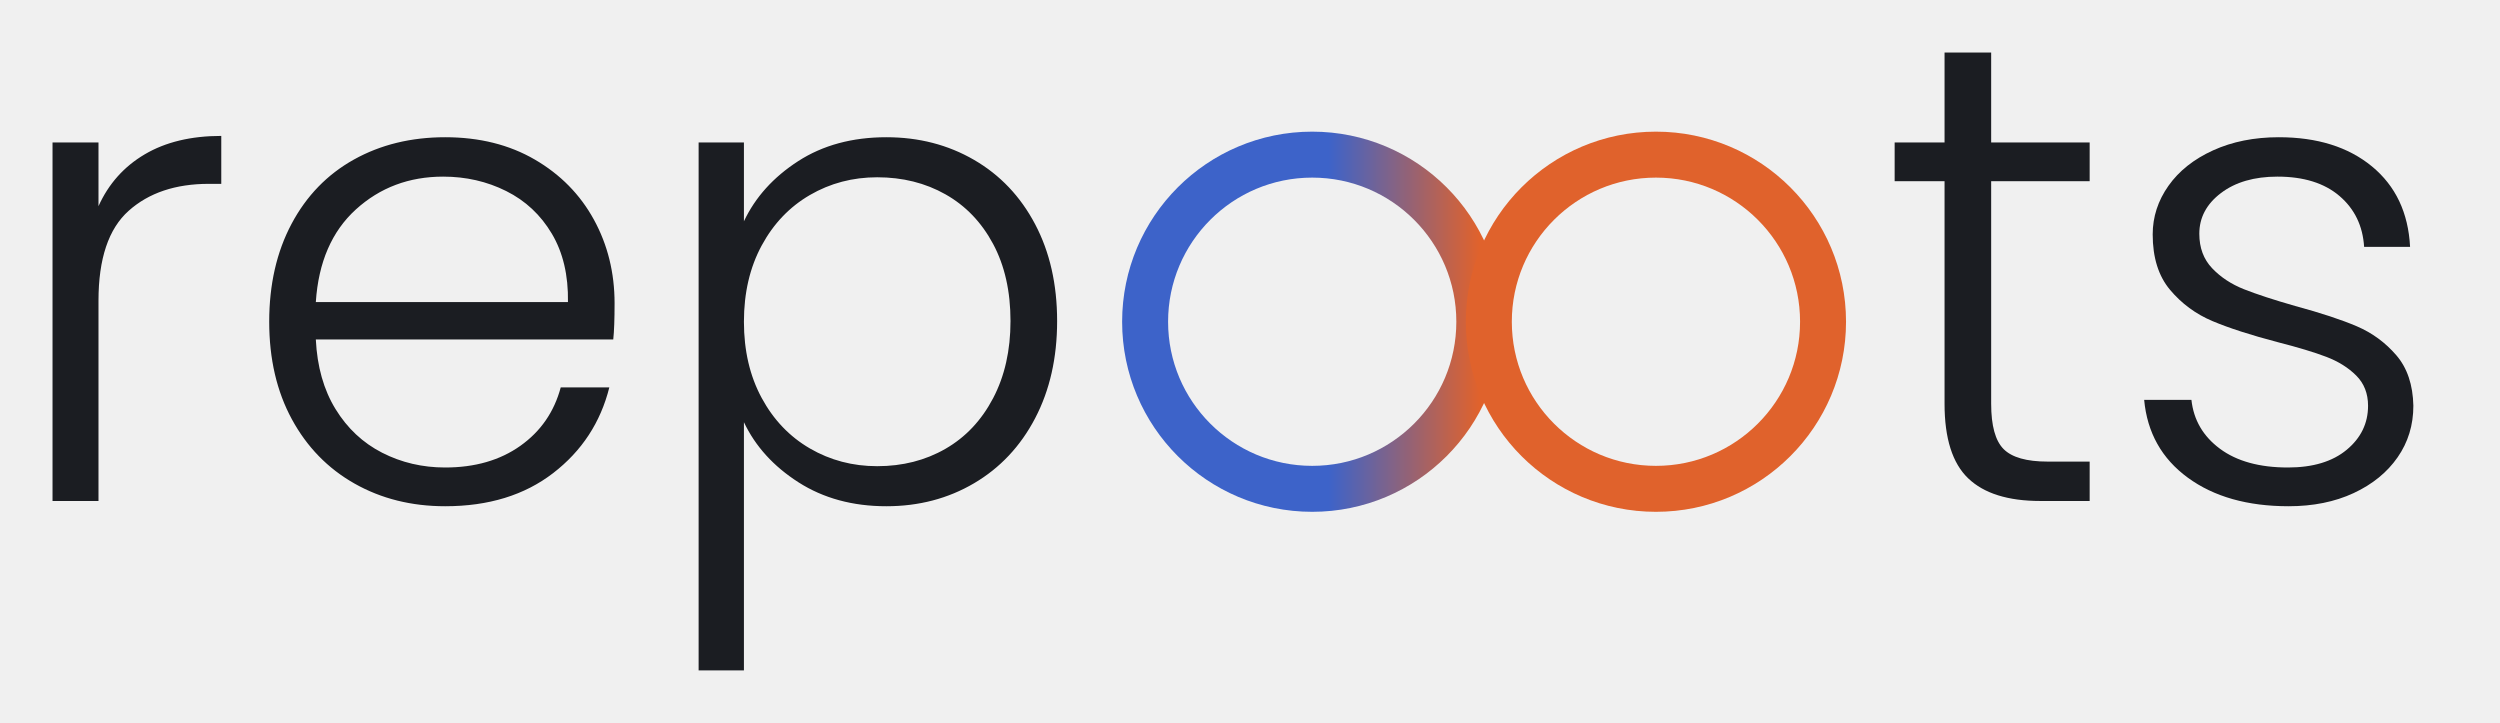
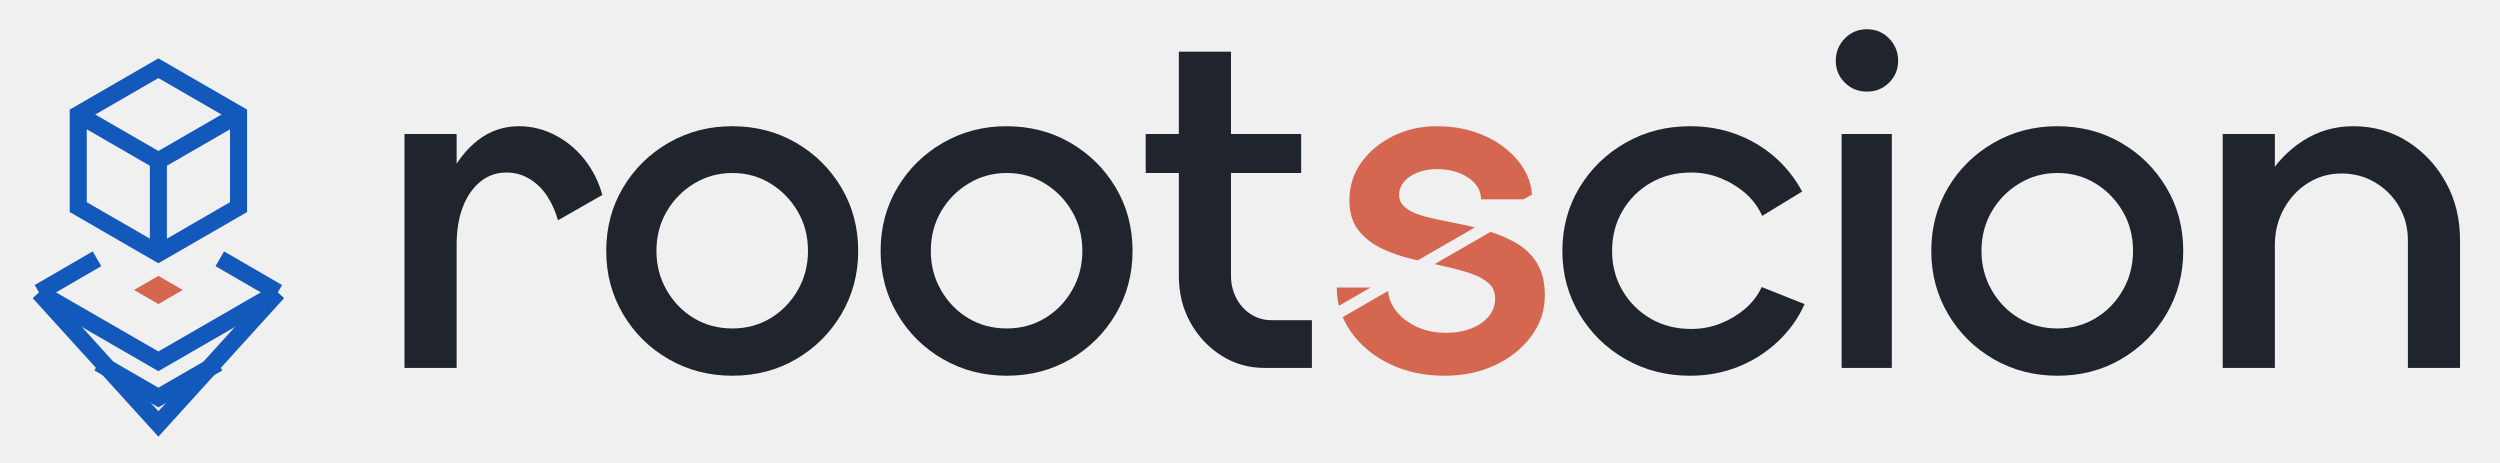
- <svg xmlns="http://www.w3.org/2000/svg" viewBox="0.0 47.4 761.5 220.2" role="img" aria-label="reproots">
+ <svg xmlns="http://www.w3.org/2000/svg" viewBox="0 0 513 95" role="img" aria-label="rootscion">
  <defs>
-     <linearGradient id="ring-grad-logo" x1="0" y1="0" x2="1" y2="0">
-       <stop offset="0" stop-color="#3d63c9" />
-       <stop offset="0.55" stop-color="#3d63c9" />
-       <stop offset="1" stop-color="#e0622c" />
-     </linearGradient>
+     <mask id="graft-light" maskUnits="userSpaceOnUse" x="183.8" y="-80" width="76" height="92">
+       <rect x="183.8" y="-80" width="76" height="92" fill="#fff" />
+       <path d="M187.5 -5.0 L253.4 -43.0" stroke="#000" stroke-width="2.4" />
+     </mask>
  </defs>
-   <path fill="#1b1d22" d="M30 110.20Q34.60 100 44.10 94.40Q53.60 88.80 67.40 88.80L67.40 103.40L63.60 103.40Q48.40 103.40 39.20 111.60Q30 119.80 30 139L30 200L16 200L16 90.80L30 90.80L30 110.20M187.20 139.80Q187.20 147 186.80 150.80L96.20 150.80Q96.80 163.20 102.20 172Q107.60 180.80 116.40 185.30Q125.20 189.80 135.60 189.80Q149.20 189.80 158.50 183.20Q167.80 176.60 170.80 165.40L185.60 165.40Q181.60 181.40 168.50 191.50Q155.40 201.60 135.60 201.60Q120.20 201.60 108 194.70Q95.80 187.80 88.90 175.10Q82 162.40 82 145.40Q82 128.40 88.80 115.60Q95.60 102.80 107.80 96Q120 89.20 135.60 89.20Q151.20 89.20 162.90 96Q174.60 102.80 180.90 114.30Q187.20 125.80 187.20 139.80M173 139.40Q173.20 127.20 168.10 118.60Q163 110 154.20 105.60Q145.40 101.20 135 101.20Q119.40 101.20 108.40 111.20Q97.40 121.20 96.20 139.40L173 139.40M226.60 114.80Q231.80 103.80 243.10 96.50Q254.40 89.20 270 89.20Q284.80 89.20 296.70 96.10Q308.60 103 315.30 115.70Q322 128.40 322 145.20Q322 162 315.30 174.80Q308.60 187.60 296.70 194.60Q284.80 201.60 270 201.60Q254.60 201.60 243.20 194.30Q231.80 187 226.60 176L226.60 251.60L212.80 251.60L212.80 90.80L226.60 90.80L226.60 114.80M307.80 145.20Q307.80 131.60 302.50 121.70Q297.20 111.80 288 106.60Q278.80 101.40 267.20 101.40Q256 101.40 246.70 106.80Q237.40 112.20 232 122.20Q226.60 132.20 226.60 145.40Q226.60 158.60 232 168.60Q237.40 178.60 246.70 184Q256 189.40 267.20 189.40Q278.80 189.40 288 184.10Q297.20 178.80 302.50 168.70Q307.80 158.60 307.80 145.20" />
-   <circle cx="399.7" cy="145.4" r="50.9" fill="none" stroke="url(#ring-grad-logo)" stroke-width="14" />
-   <circle cx="504.4" cy="145.4" r="50.9" fill="none" stroke="#e0622c" stroke-width="14" />
-   <path fill="#1b1d22" d="M636.51 102.60L606.51 102.60L606.51 170.40Q606.51 180.40 610.31 184.20Q614.11 188 623.71 188L636.51 188L636.51 200L621.51 200Q606.71 200 599.51 193.10Q592.31 186.20 592.31 170.40L592.31 102.60L577.11 102.60L577.11 90.80L592.31 90.80L592.31 63.40L606.51 63.40L606.51 90.80L636.51 90.80L636.51 102.60M697.11 201.60Q678.31 201.60 666.41 192.90Q654.51 184.20 653.11 169.20L667.51 169.20Q668.51 178.40 676.21 184.10Q683.91 189.80 696.91 189.80Q708.31 189.80 714.81 184.40Q721.31 179 721.31 171Q721.31 165.40 717.71 161.80Q714.11 158.20 708.61 156.10Q703.11 154 693.71 151.60Q681.51 148.40 673.91 145.20Q666.31 142 661.01 135.70Q655.71 129.40 655.71 118.80Q655.71 110.80 660.51 104Q665.31 97.20 674.11 93.20Q682.91 89.20 694.11 89.20Q711.71 89.20 722.51 98.10Q733.31 107 734.11 122.60L720.11 122.60Q719.51 113 712.61 107.10Q705.71 101.20 693.71 101.20Q683.11 101.20 676.51 106.20Q669.91 111.20 669.91 118.60Q669.91 125 673.81 129.10Q677.71 133.20 683.51 135.50Q689.31 137.80 699.11 140.60Q710.91 143.80 717.91 146.80Q724.91 149.80 729.91 155.60Q734.91 161.40 735.11 171Q735.11 179.80 730.31 186.70Q725.51 193.60 716.91 197.60Q708.31 201.60 697.11 201.60" />
+   <g transform="translate(-15.5 5)">
+     <g fill="none" stroke="#1358bb" stroke-width="3.5" stroke-linecap="butt" stroke-linejoin="miter">
+       <path d="M48 47 L64.45 37.5 V18.5 L48 9 L31.55 18.5 V37.5 Z" />
+       <path d="M48 47 V28 M48 28 L64.45 18.5 M48 28 L31.55 18.5" />
+       <path d="M23.5 55 L48 69.14 L72.5 55" />
+       <path d="M23.5 55 L35.4 48.1" />
+       <path d="M72.5 55 L60.6 48.1" />
+       <path d="M23.5 55 L48 82 L72.5 55" />
+       <path d="M35.75 69.5 L48 76.57 L60.25 69.5" />
+     </g>
+     <path d="M43 54.5 L48 51.61 L53 54.5 L48 57.39 Z" fill="#d56650" />
+   </g>
+   <g transform="translate(76.2 75.5)">
+     <path fill="#1f242d" d="M17.50 0L6.80 0L6.80-48L17.50-48L17.50-37.50L15.90-39Q18.20-43.90 21.90-46.75Q25.60-49.60 30.30-49.60L30.30-49.60Q34.20-49.60 37.75-47.75Q41.30-45.90 43.80-42.70Q46.30-39.50 47.40-35.50L47.40-35.50L38.30-30.30Q37.50-33.10 36.05-35.30Q34.60-37.50 32.45-38.80Q30.30-40.10 27.70-40.10L27.70-40.10Q24.70-40.10 22.40-38.25Q20.10-36.40 18.80-33.10Q17.50-29.80 17.50-25.20L17.50-25.20L17.50 0Z" />
+     <path fill="#1f242d" d="M74.10 1.60L74.10 1.60Q66.90 1.60 61.00-1.80Q55.10-5.20 51.65-11.05Q48.20-16.90 48.20-24L48.20-24Q48.20-31.20 51.65-37Q55.10-42.80 61.00-46.20Q66.90-49.60 74-49.60L74-49.60Q81.30-49.60 87.15-46.20Q93-42.80 96.45-37Q99.90-31.20 99.90-24L99.90-24Q99.90-16.90 96.45-11.05Q93-5.20 87.15-1.80Q81.30 1.60 74.10 1.60ZM74.10-8.10L74.10-8.10Q78.40-8.10 81.90-10.20Q85.40-12.30 87.50-15.95Q89.60-19.60 89.60-24L89.60-24Q89.60-28.50 87.50-32.10Q85.40-35.70 81.90-37.85Q78.40-40 74.10-40L74.10-40Q69.80-40 66.25-37.85Q62.70-35.70 60.60-32.10Q58.50-28.50 58.50-24L58.50-24Q58.50-19.60 60.60-15.95Q62.70-12.30 66.20-10.20Q69.70-8.10 74.10-8.10Z" />
+     <path fill="#1f242d" d="M130.40 1.60L130.40 1.60Q123.20 1.60 117.30-1.80Q111.40-5.20 107.95-11.05Q104.50-16.90 104.50-24L104.50-24Q104.50-31.20 107.95-37Q111.40-42.80 117.30-46.20Q123.20-49.60 130.30-49.60L130.30-49.60Q137.60-49.60 143.45-46.20Q149.30-42.80 152.75-37Q156.20-31.20 156.20-24L156.20-24Q156.20-16.90 152.75-11.05Q149.30-5.20 143.45-1.80Q137.60 1.60 130.40 1.60ZM130.40-8.10L130.40-8.10Q134.70-8.10 138.20-10.20Q141.70-12.30 143.80-15.95Q145.90-19.60 145.90-24L145.90-24Q145.90-28.50 143.80-32.10Q141.70-35.70 138.20-37.85Q134.70-40 130.40-40L130.40-40Q126.10-40 122.55-37.85Q119.00-35.70 116.90-32.10Q114.80-28.50 114.80-24L114.80-24Q114.80-19.60 116.90-15.95Q119.00-12.30 122.50-10.20Q126.00-8.10 130.40-8.10Z" />
+     <path fill="#1f242d" d="M184.70 0L183.30 0Q178.40 0 174.40-2.55Q170.40-5.10 168.05-9.35Q165.70-13.60 165.70-18.90L165.70-18.90L165.70-64.90L176.40-64.90L176.40-18.90Q176.40-16.40 177.50-14.30Q178.60-12.20 180.50-11Q182.40-9.80 184.70-9.80L184.70-9.80L193.00-9.80L193.00 0L184.70 0ZM190.80-40L158.90-40L158.90-48L190.80-48L190.80-40Z" />
+     <path fill="#d56650" mask="url(#graft-light)" d="M220.20 1.60L220.20 1.60Q214.00 1.60 209.00-0.80Q204.00-3.20 201.05-7.35Q198.10-11.50 198.10-16.50L198.10-16.50L208.60-16.50Q208.60-13.90 210.20-11.80Q211.80-9.70 214.50-8.45Q217.20-7.20 220.60-7.20L220.60-7.20Q223.40-7.20 225.70-8.10Q228.00-9 229.30-10.60Q230.60-12.20 230.60-14.20L230.60-14.20Q230.60-16.20 229.25-17.40Q227.90-18.60 225.55-19.40Q223.20-20.20 220.40-20.80L220.40-20.80Q217.20-21.50 213.75-22.30Q210.30-23.10 207.35-24.50Q204.40-25.90 202.55-28.25Q200.70-30.60 200.70-34.40L200.70-34.40Q200.70-38.70 203.10-42.10Q205.50-45.50 209.60-47.55Q213.70-49.60 218.60-49.60L218.60-49.60Q224.10-49.60 228.50-47.60Q232.90-45.60 235.55-42.20Q238.20-38.80 238.20-34.60L238.20-34.60L227.70-34.60Q227.70-36.40 226.50-37.80Q225.30-39.20 223.25-40Q221.20-40.80 218.60-40.80L218.60-40.80Q216.50-40.80 214.70-40.10Q212.90-39.40 211.90-38.20Q210.90-37 210.90-35.50L210.90-35.50Q210.90-34.10 211.90-33.15Q212.90-32.20 214.55-31.60Q216.20-31 218.40-30.55Q220.60-30.10 223.00-29.60L223.00-29.60Q226.10-29 229.25-28.05Q232.40-27.10 235.05-25.55Q237.70-24 239.25-21.40Q240.80-18.80 240.80-14.90L240.80-14.90Q240.80-10.30 238.05-6.55Q235.30-2.80 230.65-0.60Q226.00 1.60 220.20 1.60Z" />
+     <path fill="#1f242d" d="M270.60 1.60L270.60 1.60Q263.30 1.60 257.35-1.80Q251.40-5.20 247.90-11.05Q244.40-16.90 244.40-24L244.40-24Q244.40-31.20 247.90-37Q251.40-42.80 257.35-46.20Q263.30-49.60 270.60-49.60L270.60-49.60Q275.70-49.60 280.10-47.95Q284.50-46.30 287.95-43.30Q291.40-40.30 293.60-36.20L293.60-36.20L285.40-31.20Q284.20-33.90 281.95-35.85Q279.70-37.80 276.85-38.95Q274.00-40.10 270.80-40.10L270.80-40.10Q266.20-40.10 262.55-38Q258.90-35.90 256.75-32.25Q254.60-28.60 254.60-24L254.60-24Q254.60-19.50 256.75-15.85Q258.90-12.20 262.55-10.10Q266.20-8 270.80-8L270.80-8Q274.00-8 276.80-9.10Q279.60-10.20 281.85-12.10Q284.10-14 285.30-16.60L285.30-16.60L294.10-13.10Q292.20-8.80 288.65-5.45Q285.10-2.10 280.50-0.25Q275.90 1.60 270.60 1.60Z" />
+     <path fill="#1f242d" d="M312.00 0L301.70 0L301.70-48L312.00-48L312.00 0ZM306.90-56.70L306.90-56.70Q304.20-56.70 302.35-58.55Q300.50-60.40 300.50-63L300.50-63Q300.50-65.70 302.35-67.60Q304.20-69.50 306.90-69.50L306.90-69.50Q309.60-69.50 311.45-67.60Q313.30-65.70 313.30-63L313.30-63Q313.30-60.40 311.45-58.55Q309.60-56.70 306.90-56.70Z" />
+     <path fill="#1f242d" d="M346 1.60L346 1.60Q338.80 1.60 332.90-1.80Q327-5.20 323.55-11.05Q320.10-16.90 320.10-24L320.10-24Q320.10-31.20 323.55-37Q327-42.80 332.90-46.20Q338.80-49.60 345.90-49.60L345.90-49.60Q353.20-49.60 359.05-46.20Q364.90-42.80 368.35-37Q371.80-31.20 371.80-24L371.80-24Q371.80-16.90 368.35-11.05Q364.90-5.20 359.05-1.80Q353.20 1.60 346 1.60ZM346-8.10L346-8.10Q350.30-8.10 353.80-10.20Q357.30-12.30 359.40-15.95Q361.50-19.60 361.50-24L361.50-24Q361.50-28.50 359.40-32.10Q357.30-35.70 353.80-37.85Q350.30-40 346-40L346-40Q341.70-40 338.15-37.85Q334.60-35.70 332.50-32.10Q330.40-28.50 330.40-24L330.40-24Q330.40-19.60 332.50-15.95Q334.60-12.30 338.10-10.20Q341.60-8.10 346-8.10Z" />
+     <path fill="#1f242d" d="M390.60 0L379.90 0L379.90-48L390.60-48L390.60-36.80L388.90-38.70Q391.70-43.60 396.35-46.60Q401-49.60 406.70-49.60L406.70-49.60Q412.90-49.60 417.85-46.45Q422.80-43.30 425.70-38.05Q428.60-32.80 428.60-26.20L428.60-26.20L428.60 0L417.90 0L417.90-26.20Q417.90-30 416.10-33.10Q414.30-36.20 411.20-38.05Q408.10-39.90 404.30-39.90L404.30-39.90Q400.50-39.90 397.40-37.95Q394.30-36 392.45-32.65Q390.60-29.30 390.60-25.20L390.60-25.20L390.60 0Z" />
+   </g>
</svg>
